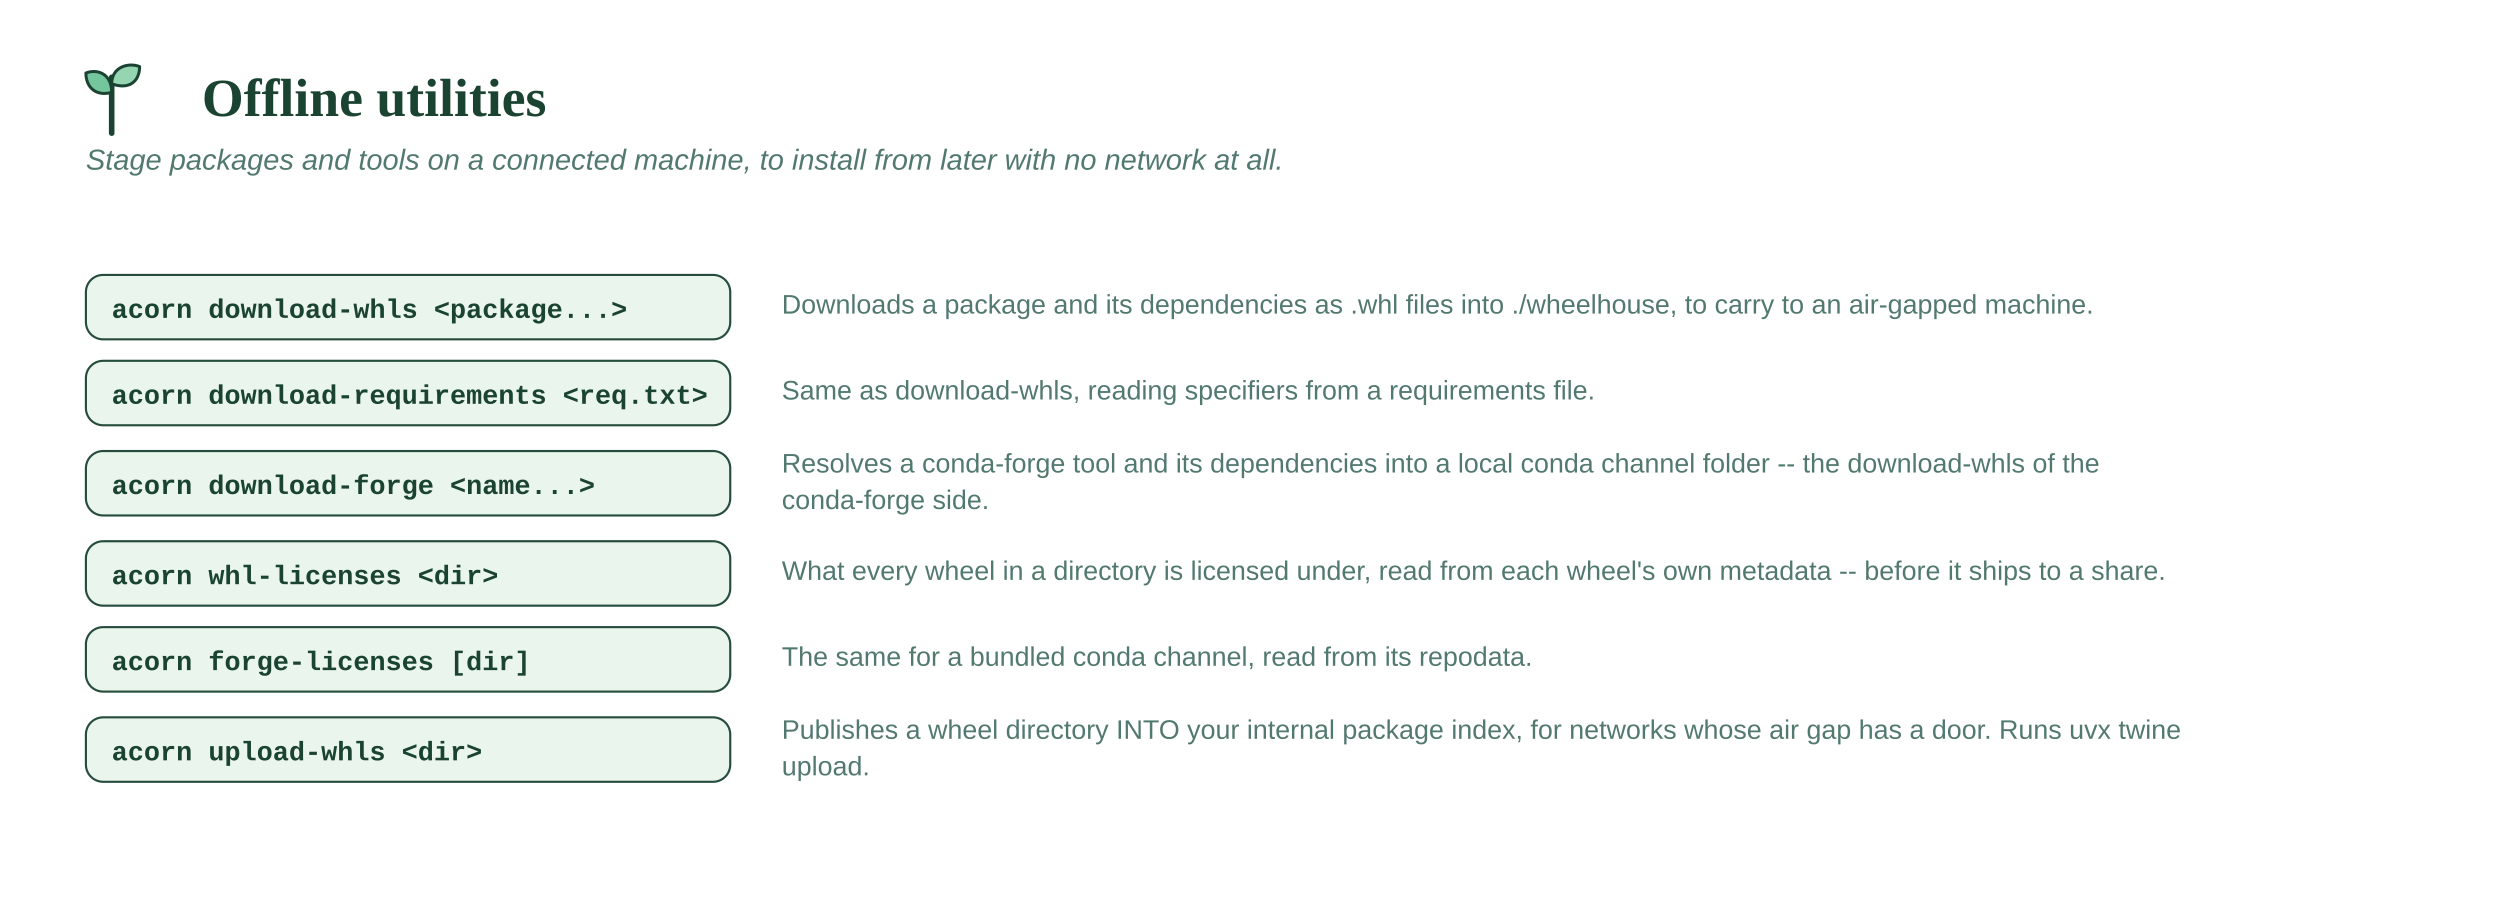
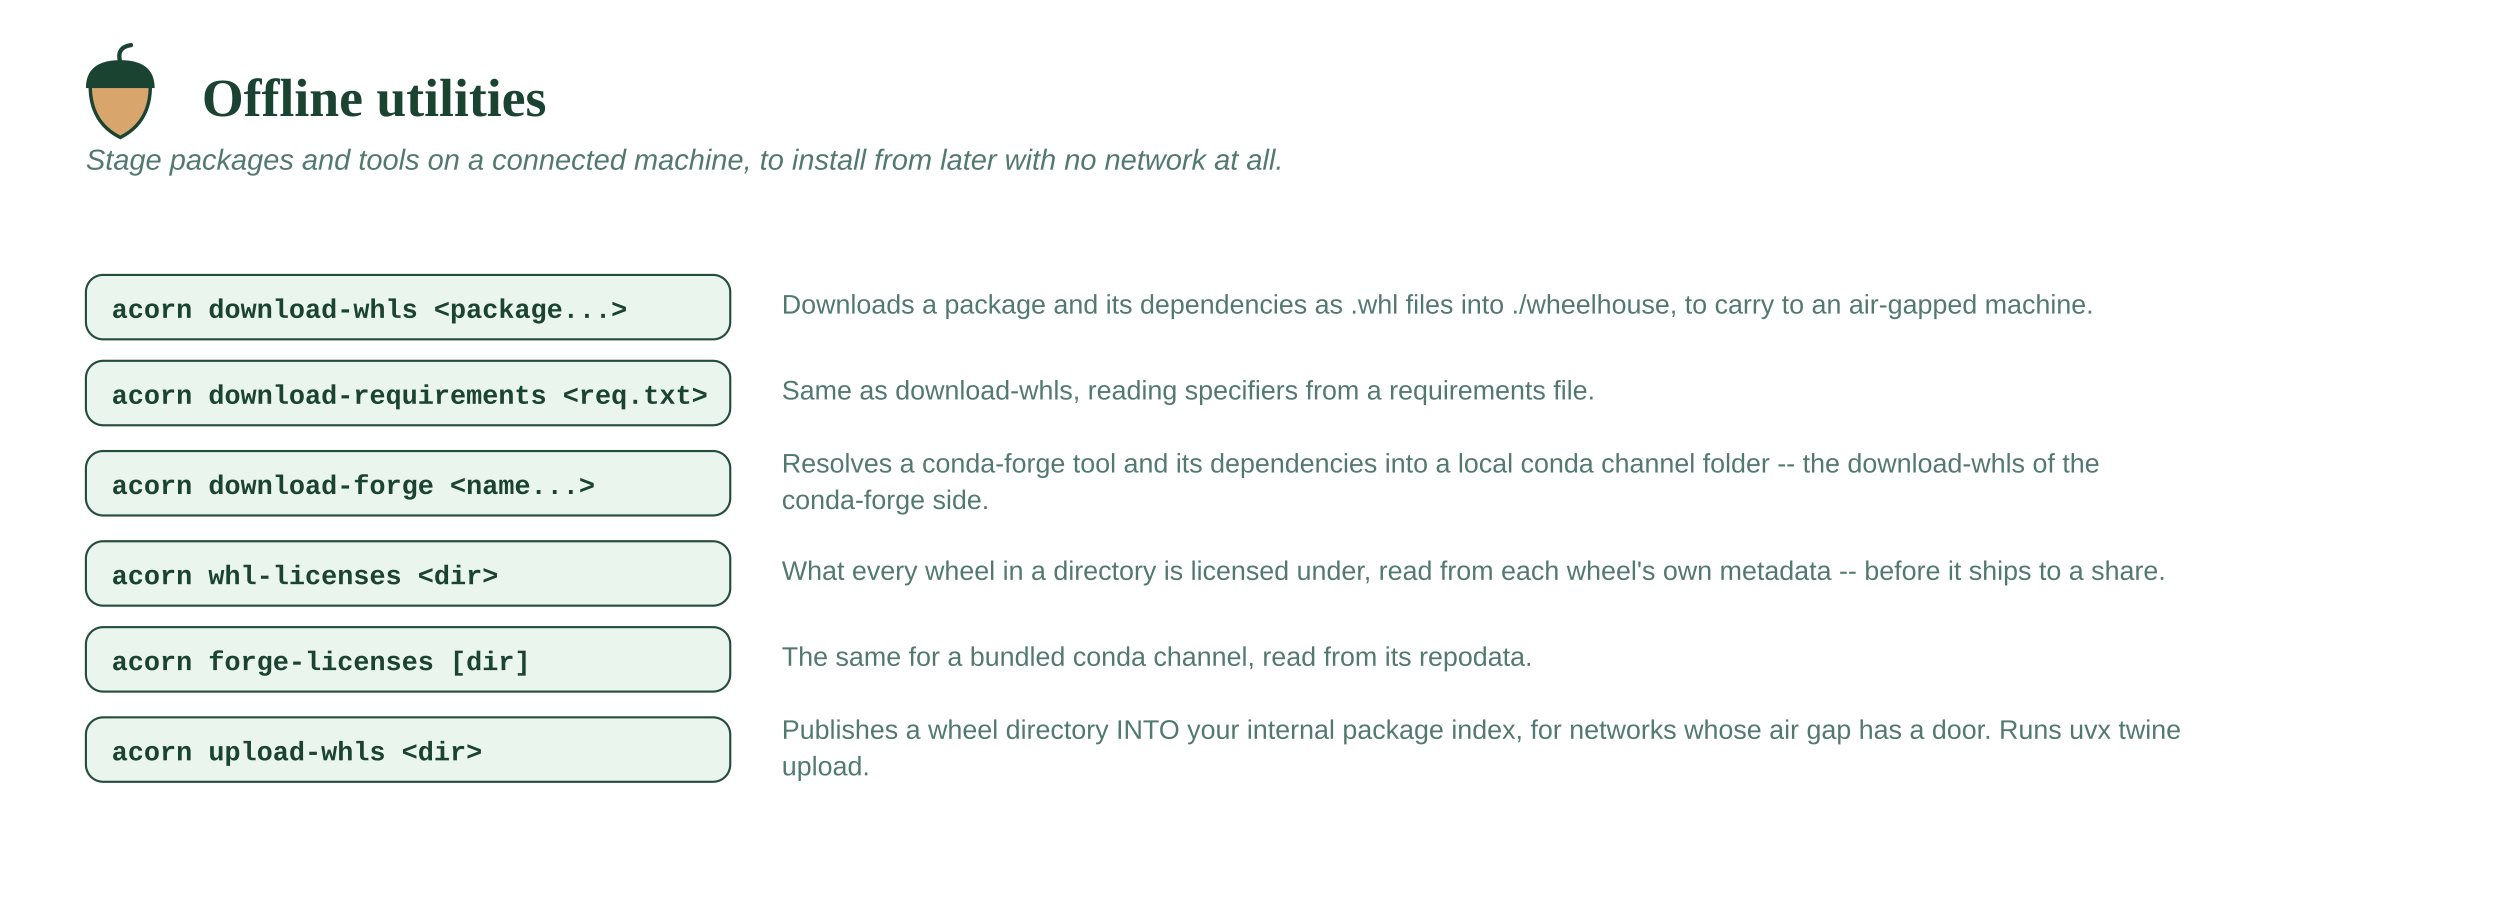
<svg xmlns="http://www.w3.org/2000/svg" viewBox="0 0 1164 426" font-family="Arial, Helvetica, sans-serif">
  <defs>
    <defs>
      <style>
      .head  { font-family: Georgia, 'Times New Roman', serif; }
      .body  { font-family: Arial, Helvetica, sans-serif; }
      .fg    { fill: #1B4332; }
      .fw    { fill: #FFFFFF; }
      .fmute { fill: #52796F; }
    </style>
      <marker id="arrow" markerWidth="7" markerHeight="7" refX="5.5" refY="3.5" orient="auto">
        <path d="M0,0 L7,3.5 L0,7 Z" fill="#1B4332" />
      </marker>
      <symbol id="ic-cloud" viewBox="0 0 24 24">
        <path d="M6.5 18 C3.5 18 2 15.8 2 13.8 C2 11.6 3.8 10 5.8 10.1 C6.4 7.6 8.7 6 11.2 6.3 C13.6 6.6 15.4 8.6 15.5 11 C17.9 11.1 20 13 20 15.3 C20 17.4 18.2 18 17 18 Z" fill="none" stroke="currentColor" stroke-width="1.6" stroke-linejoin="round" />
      </symbol>
      <symbol id="ic-box" viewBox="0 0 24 24">
        <path d="M3 8 L12 4 L21 8 L12 12 Z" fill="none" stroke="currentColor" stroke-width="1.6" stroke-linejoin="round" />
        <path d="M3 8 V17 L12 21 V12" fill="none" stroke="currentColor" stroke-width="1.6" stroke-linejoin="round" />
        <path d="M21 8 V17 L12 21" fill="none" stroke="currentColor" stroke-width="1.6" stroke-linejoin="round" />
      </symbol>
      <symbol id="ic-server" viewBox="0 0 24 24">
        <rect x="3" y="4" width="18" height="6" rx="1.3" fill="none" stroke="currentColor" stroke-width="1.6" />
        <rect x="3" y="14" width="18" height="6" rx="1.3" fill="none" stroke="currentColor" stroke-width="1.6" />
        <circle cx="7" cy="7" r="1" fill="currentColor" />
        <circle cx="7" cy="17" r="1" fill="currentColor" />
      </symbol>
      <symbol id="ic-monitor" viewBox="0 0 24 24">
        <rect x="2.5" y="4" width="19" height="13" rx="1.4" fill="none" stroke="currentColor" stroke-width="1.6" />
        <line x1="8" y1="21" x2="16" y2="21" stroke="currentColor" stroke-width="1.6" stroke-linecap="round" />
        <line x1="12" y1="17" x2="12" y2="21" stroke="currentColor" stroke-width="1.6" stroke-linecap="round" />
      </symbol>
      <symbol id="ic-folder" viewBox="0 0 24 24">
        <path d="M3 6.5 C3 5.7 3.7 5 4.5 5 H9.5 L11.5 7.5 H19.5 C20.3 7.5 21 8.2 21 9 V17.5 C21 18.3 20.3 19 19.5 19 H4.5 C3.7 19 3 18.3 3 17.5 Z" fill="none" stroke="currentColor" stroke-width="1.6" stroke-linejoin="round" />
      </symbol>
      <symbol id="ic-doc" viewBox="0 0 24 24">
        <path d="M6 3 H14 L19 8 V20 C19 20.6 18.6 21 18 21 H6 C5.4 21 5 20.6 5 20 V4 C5 3.4 5.4 3 6 3 Z" fill="none" stroke="currentColor" stroke-width="1.6" stroke-linejoin="round" />
        <path d="M14 3 V8 H19" fill="none" stroke="currentColor" stroke-width="1.6" stroke-linejoin="round" />
        <line x1="8" y1="12" x2="16" y2="12" stroke="currentColor" stroke-width="1.4" stroke-linecap="round" />
        <line x1="8" y1="15.5" x2="16" y2="15.5" stroke="currentColor" stroke-width="1.4" stroke-linecap="round" />
        <line x1="8" y1="19" x2="12.5" y2="19" stroke="currentColor" stroke-width="1.4" stroke-linecap="round" />
      </symbol>
      <symbol id="ic-terminal" viewBox="0 0 24 24">
        <rect x="2.5" y="4" width="19" height="16" rx="1.6" fill="none" stroke="currentColor" stroke-width="1.6" />
        <path d="M6.5 9 L10.5 12 L6.5 15" fill="none" stroke="currentColor" stroke-width="1.6" stroke-linecap="round" stroke-linejoin="round" />
        <line x1="12" y1="15" x2="17" y2="15" stroke="currentColor" stroke-width="1.6" stroke-linecap="round" />
      </symbol>
    </defs>
  </defs>
  <rect x="0" y="0" width="1164" height="426" fill="#FFFFFF" />
  <g transform="translate(40,20)">
-     <path d="M12 42 V16" stroke="#1B4332" stroke-width="2.6" stroke-linecap="round" fill="none" />
-     <path d="M12 23 C12 14 5 12 0 14 C0 21 5 25 12 23 Z" fill="#74C69D" stroke="#1B4332" stroke-width="1.4" stroke-linejoin="round" />
-     <path d="M12 19 C12 11 20 9 25 11 C25 18 20 22 12 19 Z" fill="#95D5B2" stroke="#1B4332" stroke-width="1.4" stroke-linejoin="round" />
+     <path d="M2 20 Q2 37 16 44 Q30 37 30 20 Z" fill="#D8A66D" stroke="#1B4332" stroke-width="1.6" />
+     <path d="M0 21 Q0 8 16 8 Q32 8 32 21 Z" fill="#1B4332" />
+     <path d="M16 9 Q14 2 21 1" stroke="#1B4332" stroke-width="2" stroke-linecap="round" fill="none" />
  </g>
  <text x="94" y="54" class="head fg" font-size="25" font-weight="700">Offline utilities</text>
  <text x="40" y="79" class="body fmute" font-size="13.5" font-style="italic">Stage packages and tools on a connected machine, to install from later with no network at all.</text>
  <rect x="40" y="128" width="300" height="30" rx="8" fill="#E9F5EC" stroke="#1B4332" stroke-width="1" opacity="0.95" />
  <text x="52" y="148" font-family="Consolas, 'SF Mono', Monaco, 'Courier New', monospace" font-size="12.5" font-weight="700" fill="#1B4332">acorn download-whls &lt;package...&gt;</text>
  <text x="364" y="146" class="body" font-size="12.5" fill="#52796F">Downloads a package and its dependencies as .whl files into ./wheelhouse, to carry to an air-gapped machine.</text>
  <rect x="40" y="168" width="300" height="30" rx="8" fill="#E9F5EC" stroke="#1B4332" stroke-width="1" opacity="0.95" />
  <text x="52" y="188" font-family="Consolas, 'SF Mono', Monaco, 'Courier New', monospace" font-size="12.5" font-weight="700" fill="#1B4332">acorn download-requirements &lt;req.txt&gt;</text>
  <text x="364" y="186" class="body" font-size="12.5" fill="#52796F">Same as download-whls, reading specifiers from a requirements file.</text>
  <rect x="40" y="210" width="300" height="30" rx="8" fill="#E9F5EC" stroke="#1B4332" stroke-width="1" opacity="0.95" />
  <text x="52" y="230" font-family="Consolas, 'SF Mono', Monaco, 'Courier New', monospace" font-size="12.5" font-weight="700" fill="#1B4332">acorn download-forge &lt;name...&gt;</text>
  <text x="364" y="220" class="body" font-size="12.5" fill="#52796F">Resolves a conda-forge tool and its dependencies into a local conda channel folder -- the download-whls of the</text>
  <text x="364" y="237" class="body" font-size="12.5" fill="#52796F">conda-forge side.</text>
  <rect x="40" y="252" width="300" height="30" rx="8" fill="#E9F5EC" stroke="#1B4332" stroke-width="1" opacity="0.95" />
  <text x="52" y="272" font-family="Consolas, 'SF Mono', Monaco, 'Courier New', monospace" font-size="12.5" font-weight="700" fill="#1B4332">acorn whl-licenses &lt;dir&gt;</text>
  <text x="364" y="270" class="body" font-size="12.5" fill="#52796F">What every wheel in a directory is licensed under, read from each wheel's own metadata -- before it ships to a share.</text>
  <rect x="40" y="292" width="300" height="30" rx="8" fill="#E9F5EC" stroke="#1B4332" stroke-width="1" opacity="0.95" />
  <text x="52" y="312" font-family="Consolas, 'SF Mono', Monaco, 'Courier New', monospace" font-size="12.5" font-weight="700" fill="#1B4332">acorn forge-licenses [dir]</text>
  <text x="364" y="310" class="body" font-size="12.5" fill="#52796F">The same for a bundled conda channel, read from its repodata.</text>
  <rect x="40" y="334" width="300" height="30" rx="8" fill="#E9F5EC" stroke="#1B4332" stroke-width="1" opacity="0.95" />
  <text x="52" y="354" font-family="Consolas, 'SF Mono', Monaco, 'Courier New', monospace" font-size="12.5" font-weight="700" fill="#1B4332">acorn upload-whls &lt;dir&gt;</text>
  <text x="364" y="344" class="body" font-size="12.5" fill="#52796F">Publishes a wheel directory INTO your internal package index, for networks whose air gap has a door. Runs uvx twine</text>
  <text x="364" y="361" class="body" font-size="12.5" fill="#52796F">upload.</text>
</svg>
